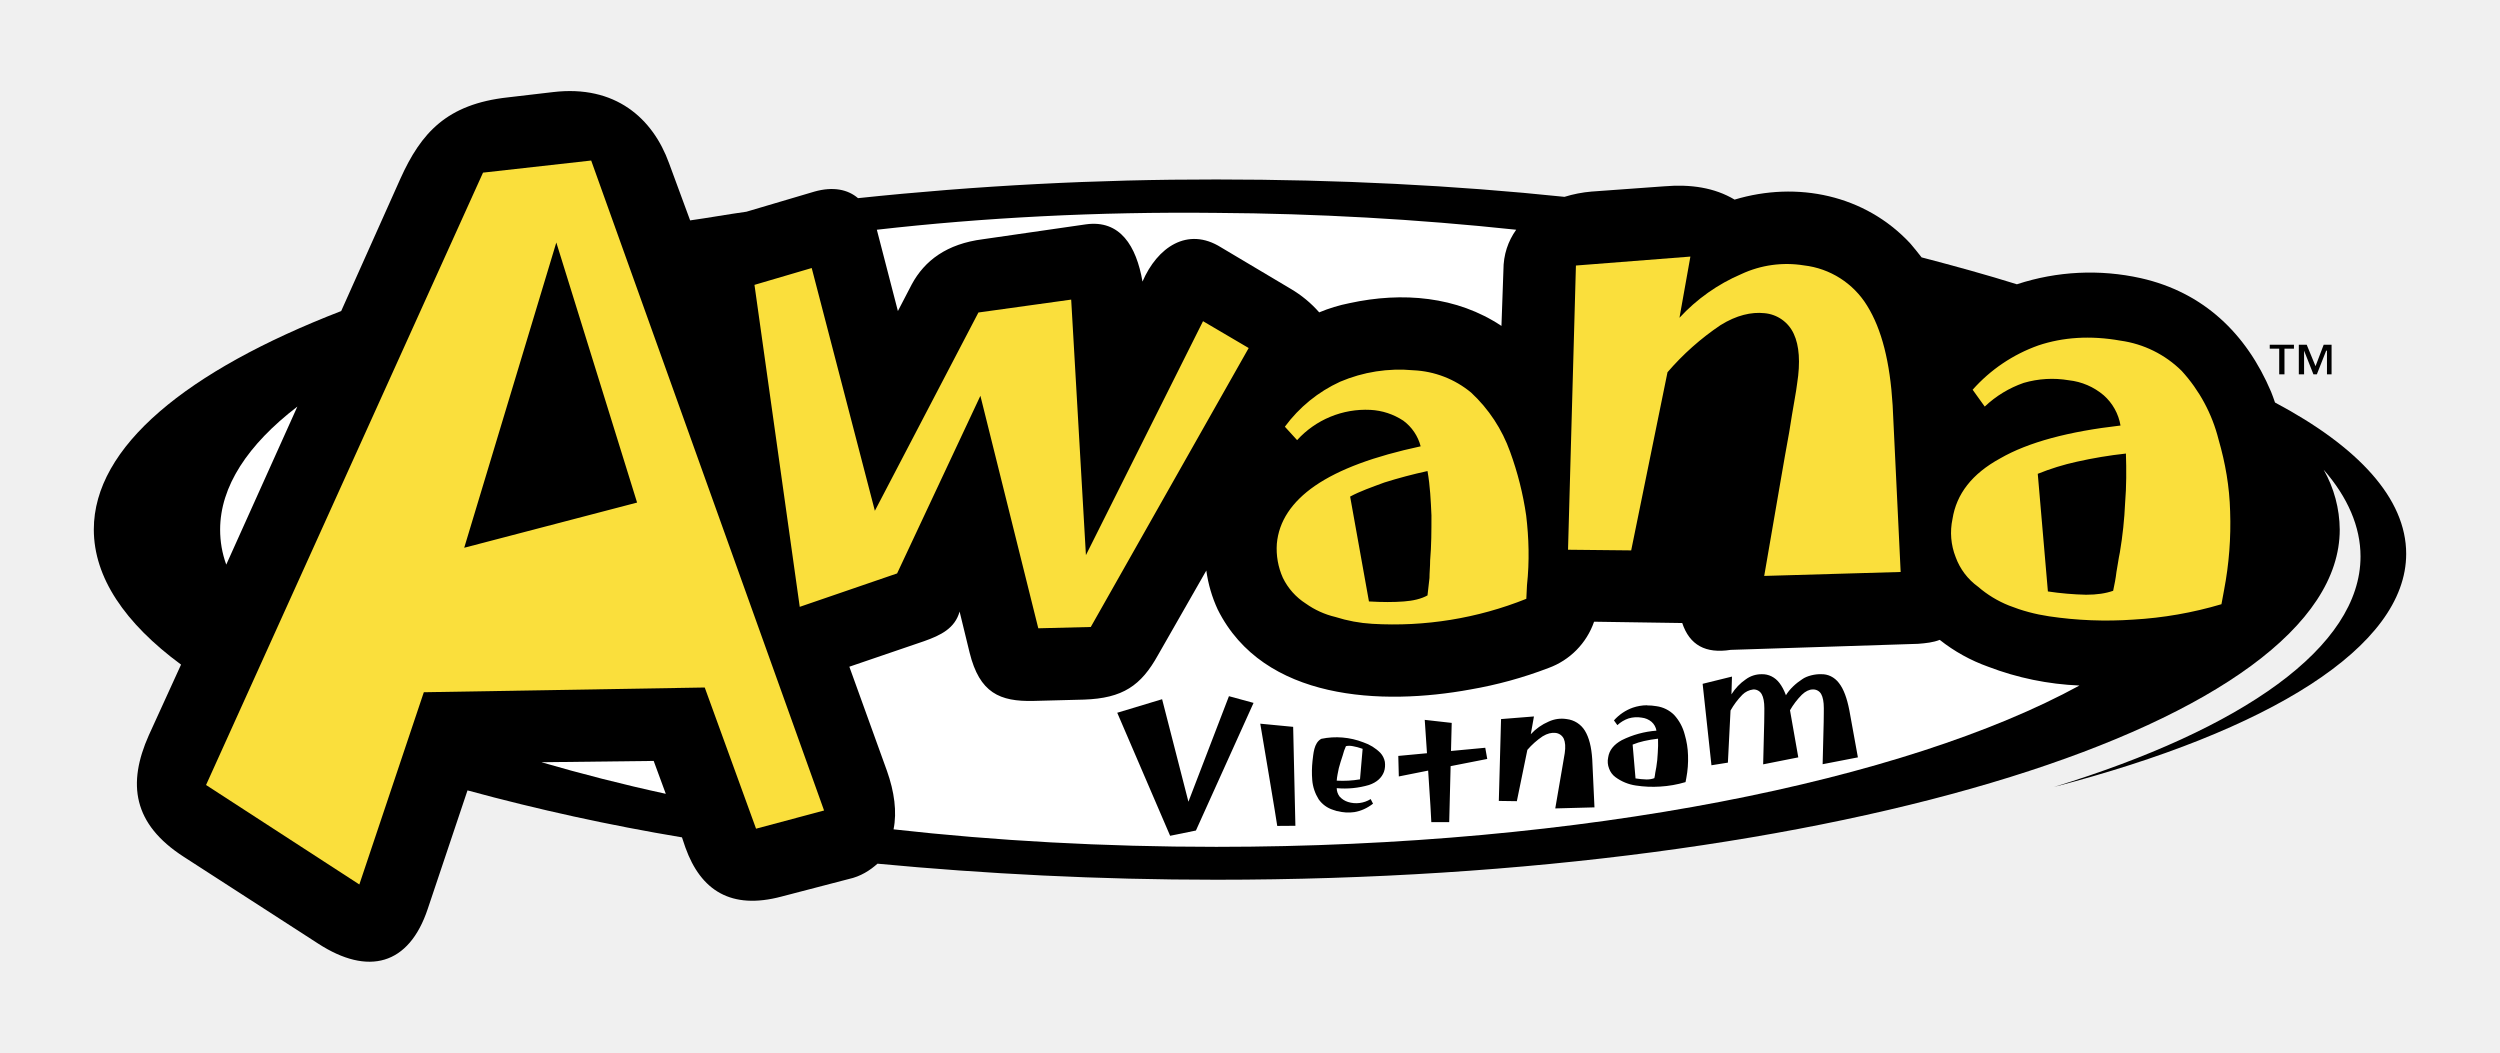
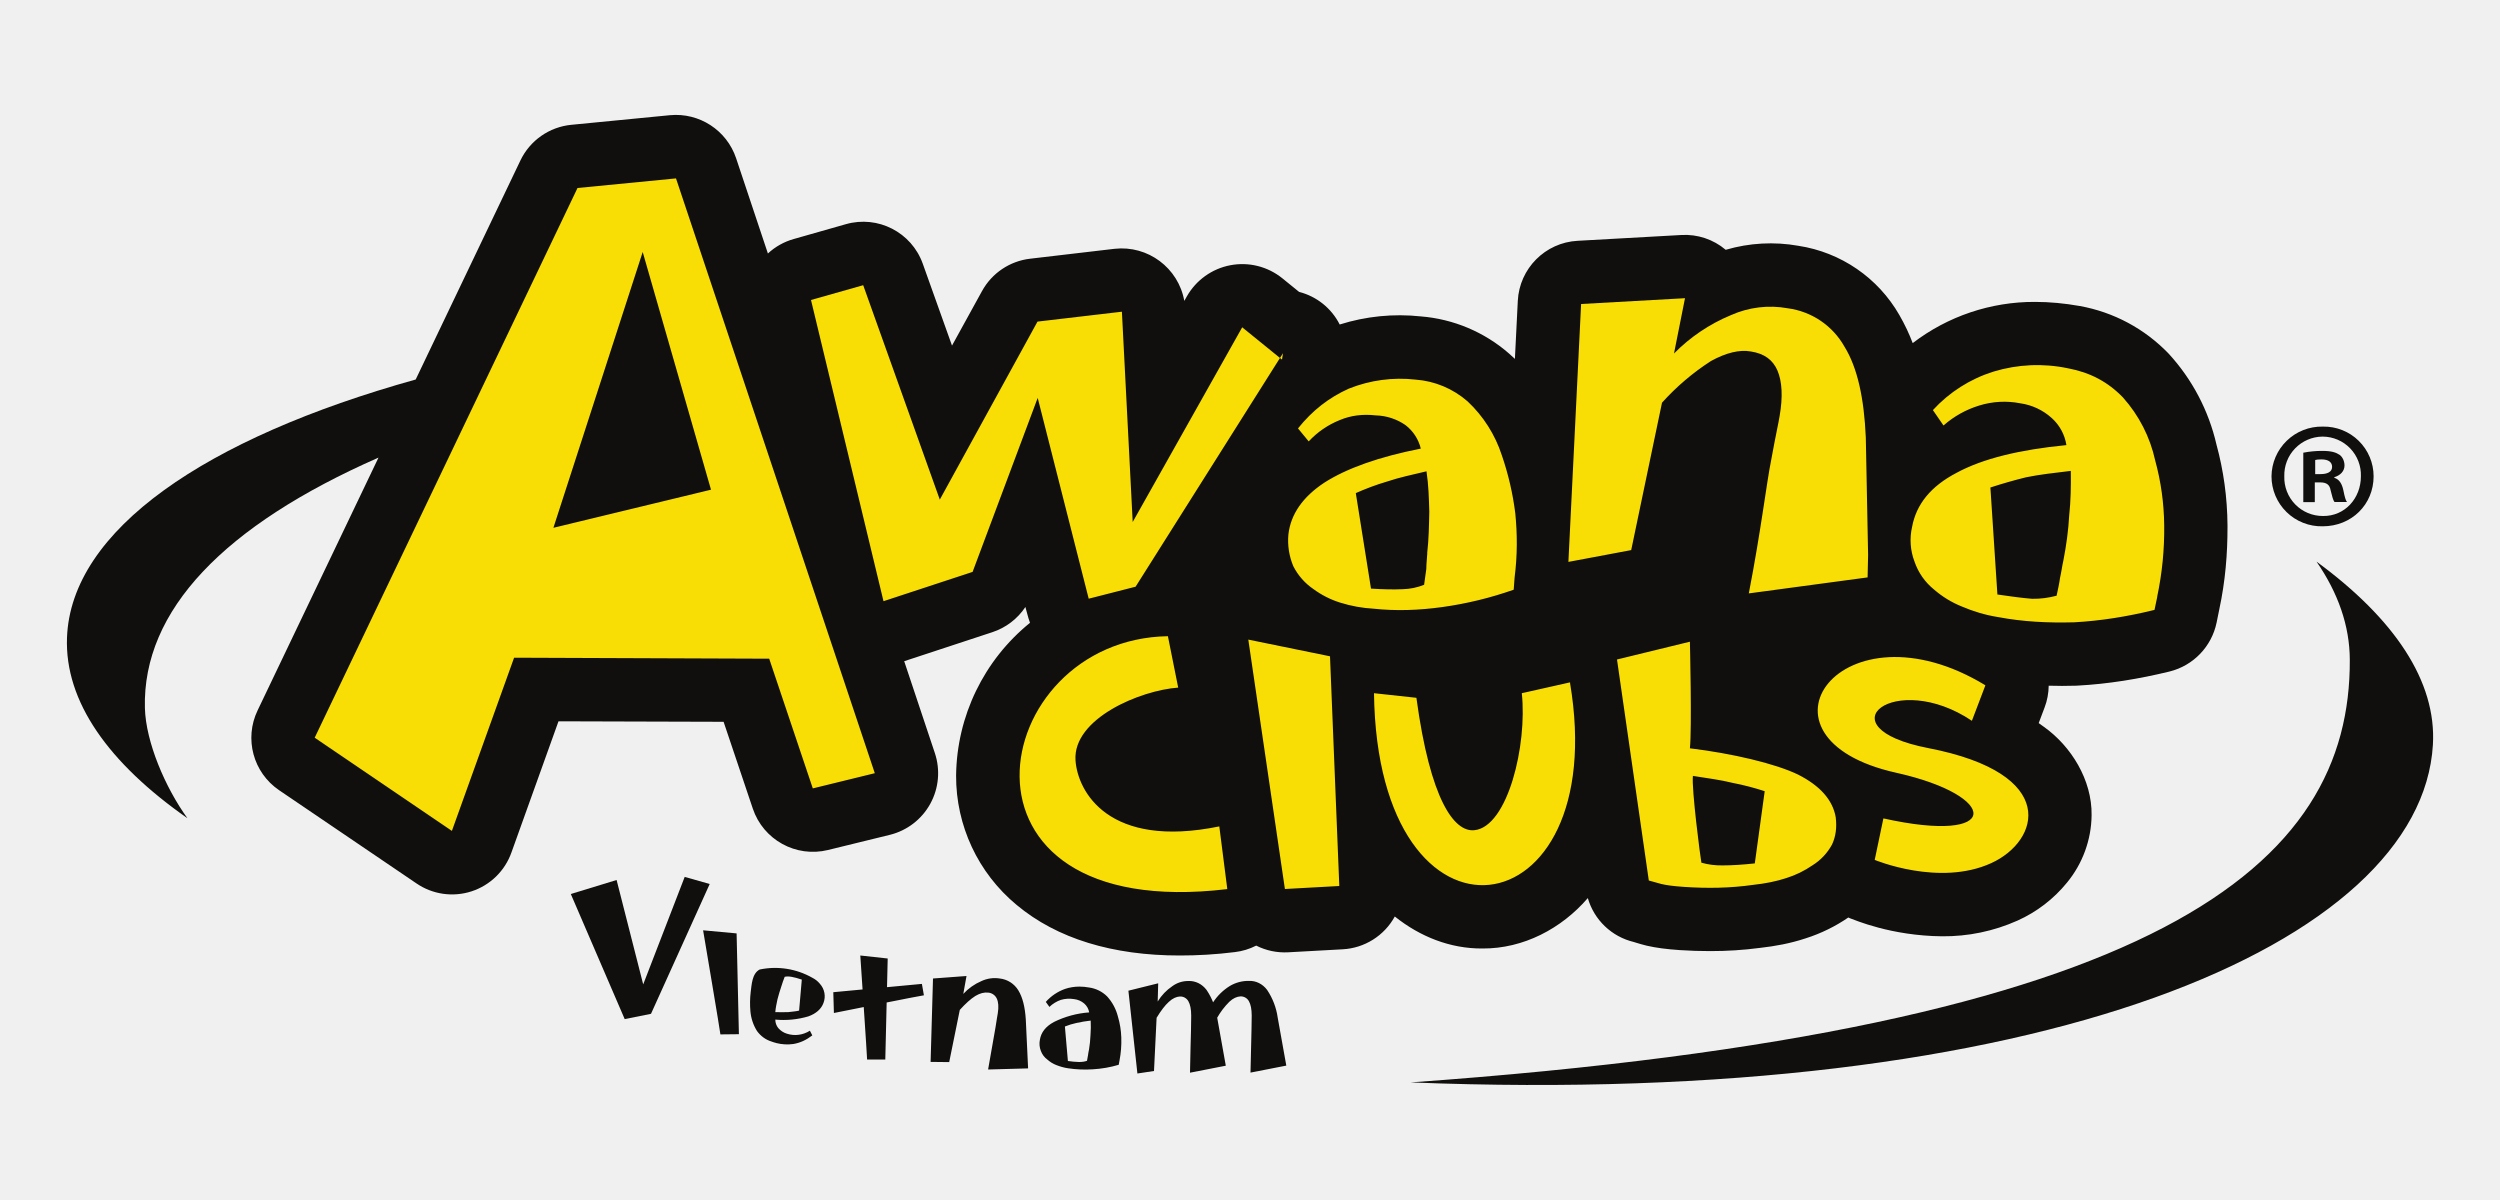
- <svg xmlns="http://www.w3.org/2000/svg" viewBox="0 0 190 80">
-   <path d="M153.3 21.6a17.77 17.77 0 0 1 9.4-.46c4.75 1.07 8.02 4.2 9.9 8.63.1.26.2.51.3.82 6.34 3.37 9.97 7.3 9.97 11.5 0 7.1-10.47 13.48-26.77 17.72 14.3-4.39 23.3-10.62 23.3-17.52 0-2.25-.97-4.5-2.8-6.59a9.37 9.37 0 0 1 1.22 4.55c0 14.66-38.31 26.61-85.38 26.61-8.94 0-17.62-.45-25.75-1.22-.56.5-1.27.97-2.2 1.17l-5.1 1.33c-3.83 1.02-6.13-.46-7.3-3.73l-.26-.77a166.3 166.3 0 0 1-16.3-3.57l-3.02 9c-1.43 4.3-4.54 5.1-8.32 2.65l-10.22-6.6c-3.88-2.5-4.3-5.56-2.66-9.24l2.45-5.37c-4.29-3.16-6.63-6.64-6.63-10.27 0-6.28 7.04-12.05 18.8-16.6l4.5-10.06C32 10.1 33.95 7.91 38.6 7.4l3.42-.4c4.75-.57 7.6 2 8.83 5.41l1.6 4.34c1.42-.2 2.85-.46 4.28-.66l5.17-1.53c1.42-.4 2.54-.16 3.31.5a256.61 256.61 0 0 1 27.23-1.42c9.25 0 18.14.45 26.46 1.32a9.65 9.65 0 0 1 2.05-.4l5.52-.4c2.04-.17 3.83.1 5.36 1.01 4.75-1.43 9.91-.36 13.34 3.32.3.36.6.71.87 1.07 2.56.67 4.96 1.33 7.26 2.05zm21.04 4.6h-1.84v.3h.72v1.95h.4V26.5h.72zm.97 0h-.6v2.25h.4v-1.8l.71 1.8h.26l.71-1.8h.06v1.8h.35V26.2h-.6l-.62 1.63z" />
-   <path fill="#fff" d="m17.2 42.9 5.4-12c-3.78 2.9-5.87 6.08-5.87 9.35 0 .92.15 1.78.46 2.65zm33.4 17.43-.92-2.5-8.53.1c2.96.86 6.13 1.68 9.45 2.4zm107.44-8.23a21.9 21.9 0 0 1-6.94-1.43 12.9 12.9 0 0 1-3.68-2.04c-.52.2-1.03.25-1.64.3l-14.25.46c-1.9.3-3.12-.36-3.68-2.04l-6.7-.1a5.74 5.74 0 0 1-3.47 3.52 31.54 31.54 0 0 1-5.93 1.63c-6.69 1.23-15.73.87-19.2-6.07a10.4 10.4 0 0 1-.87-2.97L88 49.8c-1.28 2.3-2.66 3.27-5.62 3.37l-3.83.1c-2.56.06-4.1-.6-4.86-3.67l-.76-3.12c-.36 1.28-1.43 1.8-2.7 2.25l-5.68 1.94 2.86 7.92c.56 1.58.77 3.11.5 4.44 7.72.87 16 1.33 24.53 1.33 27.95 0 52.42-5.06 65.6-12.26zm-91.4-34.64 1.6 6.18 1.06-2.04c.97-1.79 2.65-3.07 5.41-3.42l7.82-1.13c2.6-.36 3.83 1.64 4.3 4.35 1.12-2.6 3.42-4.2 5.97-2.6l5.31 3.16a8.8 8.8 0 0 1 2.15 1.78 11.94 11.94 0 0 1 2.3-.7c4.03-.88 8.17-.52 11.55 1.73l.15-4.24c0-1.18.35-2.2.97-3.07a228.81 228.81 0 0 0-22.79-1.28c-9.04-.1-17.72.36-25.8 1.28z" />
-   <path fill="#fadf3c" d="m62.62 61.6-5.16 1.38-3.9-10.73-21.35.36-4.9 14.61-11.65-7.56 21.05-46.54 8.22-.92 17.7 49.4zm-14.2-23.4-6.14-19.77-7 23.2L48.4 38.2zM94.9 26.45l-12 21.2-3.99.1-4.4-17.67-6.33 13.5-7.4 2.54-3.44-24.47 4.35-1.28 4.8 18.45 7.87-15.07 7.05-.98 1.12 19.42 8.9-17.78zm21.15 18.04-.05 1.02a27.15 27.15 0 0 1-11.71 1.9 11.43 11.43 0 0 1-2.8-.52 6.43 6.43 0 0 1-2.25-1.02 4.82 4.82 0 0 1-1.74-1.95 5.4 5.4 0 0 1-.46-2.6c.15-1.69 1.12-3.17 2.9-4.4 1.85-1.27 4.5-2.24 8.03-3a3.52 3.52 0 0 0-1.32-1.95 5 5 0 0 0-2.5-.82 7.05 7.05 0 0 0-5.57 2.3l-.93-1.02a10.81 10.81 0 0 1 4.2-3.42 11.5 11.5 0 0 1 5.56-.87 7.4 7.4 0 0 1 4.4 1.7 11.35 11.35 0 0 1 2.96 4.5 24.23 24.23 0 0 1 1.22 4.84c.2 1.68.26 3.47.06 5.3zm-7.36-1.9c.1-1.12.1-2.3.1-3.42-.05-1.12-.1-2.24-.3-3.37a37.23 37.23 0 0 0-3.28.87c-.97.36-1.84.66-2.6 1.07l1.43 7.97c1.02.06 1.9.06 2.66 0 .7-.05 1.33-.2 1.79-.46l.15-1.32c0-.4.05-.87.05-1.33zm35.76.88-10.37.3c.92-5.3 1.53-8.94 1.9-10.93.3-1.94.55-3.17.6-3.68.26-1.64.16-2.9-.25-3.78a2.7 2.7 0 0 0-2.25-1.58c-.97-.1-2.1.15-3.32.91a20.13 20.13 0 0 0-4.03 3.58l-2.76 13.54-4.8-.05.6-21.6 8.7-.68-.83 4.65a13.75 13.75 0 0 1 4.7-3.32 8.17 8.17 0 0 1 4.76-.66 6.5 6.5 0 0 1 4.8 3.06c1.12 1.8 1.74 4.3 1.94 7.56zm24.58 1.37-.2 1.08a29.4 29.4 0 0 1-6.7 1.17 29.52 29.52 0 0 1-6.4-.25 13.69 13.69 0 0 1-3.05-.82 8.3 8.3 0 0 1-2.35-1.43 4.79 4.79 0 0 1-1.7-2.25 5.03 5.03 0 0 1-.24-2.9c.3-1.9 1.48-3.43 3.62-4.6 2.15-1.24 5.22-2.05 9.15-2.5a3.95 3.95 0 0 0-1.28-2.3 4.9 4.9 0 0 0-2.65-1.14 7.65 7.65 0 0 0-3.43.2 8.23 8.23 0 0 0-2.96 1.8l-.92-1.28a12.1 12.1 0 0 1 5-3.37c1.85-.62 3.94-.77 6.24-.36a8.21 8.21 0 0 1 4.65 2.3 12.1 12.1 0 0 1 2.8 5.21c.52 1.8.83 3.58.88 5.47a26.8 26.8 0 0 1-.46 5.97zm-7.92-2.86a31 31 0 0 0 .4-3.78c.1-1.22.1-2.5.06-3.73a33.48 33.48 0 0 0-3.73.62 18.43 18.43 0 0 0-2.97.92l.77 8.94a23 23 0 0 0 2.9.25c.83 0 1.49-.1 2.06-.3.1-.46.2-.98.25-1.43.1-.52.15-.98.26-1.49z" />
-   <path d="m141.2 57.56-2.68.52.08-3.19c0-.56.02-.93.01-1.07 0-.48-.07-.84-.2-1.07a.69.69 0 0 0-.65-.35c-.25 0-.54.13-.82.4a5.7 5.7 0 0 0-.9 1.18l-.31-1.14c.28-.47.76-.91 1.24-1.22.36-.26 1-.4 1.43-.38.52-.02 1.02.22 1.36.67.36.46.61 1.15.79 2.07zm-4.53 0-2.67.53.08-3.2c0-.56.02-.92.01-1.06 0-.48-.07-.84-.2-1.07a.69.69 0 0 0-.65-.36 1.4 1.4 0 0 0-.82.4 5.7 5.7 0 0 0-.9 1.2l-.2 3.96-1.25.2-.67-6.19 2.23-.55-.04 1.35c.29-.46.66-.85 1.09-1.14a2 2 0 0 1 1.2-.39c.53-.02 1.03.23 1.36.67.36.47.62 1.15.8 2.07zm-11.5-3.96c-.38 0-.74.07-1.07.18a3.48 3.48 0 0 0-1.44.97l.26.36a2.37 2.37 0 0 1 .85-.51 2.2 2.2 0 0 1 1-.06 1.41 1.41 0 0 1 .75.32 1.14 1.14 0 0 1 .37.67 7.09 7.09 0 0 0-2.63.72c-.62.34-.96.77-1.04 1.32a1.45 1.45 0 0 0 .07.84 1.38 1.38 0 0 0 .48.65 3.45 3.45 0 0 0 1.56.64 8.5 8.5 0 0 0 1.84.08 8.46 8.46 0 0 0 1.93-.34l.06-.31a7.71 7.71 0 0 0 .13-1.72 6.16 6.16 0 0 0-.25-1.58 3.48 3.48 0 0 0-.81-1.5 2.36 2.36 0 0 0-1.34-.66 4.12 4.12 0 0 0-.72-.06zm.84 2.54c.01.36.01.73-.02 1.08a8.92 8.92 0 0 1-.11 1.08l-.08.43c-.01.13-.04.28-.07.41-.16.06-.35.1-.59.1a6.62 6.62 0 0 1-.84-.08l-.22-2.57a5.3 5.3 0 0 1 .86-.27 9.64 9.64 0 0 1 1.07-.18zm-4.83 5.22-2.98.08.54-3.14.18-1.06c.07-.47.04-.84-.07-1.09a.78.78 0 0 0-.65-.45c-.28-.03-.6.04-.96.26a5.8 5.8 0 0 0-1.16 1.03l-.8 3.9-1.37-.02.17-6.22 2.5-.2-.24 1.35a3.96 3.96 0 0 1 1.36-.96 2.35 2.35 0 0 1 1.37-.19 1.87 1.87 0 0 1 1.38.88c.32.52.5 1.24.56 2.18zm-8.15-3.68-.15-.85-6.61.62.04 1.56s6.7-1.34 6.72-1.33zm-2.89 4.8.19-7.54-2.05-.23s.53 7.76.5 7.77zm-8.51-.84c.46.12.88.14 1.3.08.5-.08.98-.3 1.42-.64l-.18-.35c-.51.32-1.15.4-1.72.22a1.44 1.44 0 0 1-.64-.41 1.08 1.08 0 0 1-.22-.64 6.56 6.56 0 0 0 2.45-.24c.6-.2.97-.55 1.14-1 .09-.25.1-.51.07-.76a1.39 1.39 0 0 0-.34-.68 3.29 3.29 0 0 0-1.29-.8 5.64 5.64 0 0 0-3.2-.27c-.58.31-.6 1.17-.67 1.69-.05.47-.06.96-.02 1.44.04.52.21 1.02.49 1.47.27.38.65.66 1.1.8l.31.1zm-.04-2.3c.02-.33.1-.65.16-.96.09-.32.18-.64.29-.95l.11-.37.14-.35c.15-.04.33-.04.53 0 .22.04.46.1.74.2l-.2 2.32a7.85 7.85 0 0 1-1.77.1zm-4.52 3.43 1.38-.01-.17-7.52-2.5-.24s1.31 7.76 1.29 7.77z" />
-   <path d="m95.27 53.42-4.38 9.7-1.96.4-4.02-9.35 3.41-1.03 2 7.79 3.08-8.02z" paint-order="markers stroke fill" />
+ <svg xmlns="http://www.w3.org/2000/svg" viewBox="0 0 250 120">
+   <g fill="#100f0d">
+     <path d="m128.63 106.56-3.58.7.1-4.28c0-.75.03-1.24.02-1.43 0-.64-.1-1.12-.28-1.43a.92.92 0 0 0-.86-.48c-.34.02-.72.18-1.1.54a7.4 7.4 0 0 0-1.21 1.59l-.41-1.54a5.41 5.41 0 0 1 1.67-1.63 3.61 3.61 0 0 1 1.91-.51c.7-.03 1.37.3 1.82.9a6.6 6.6 0 0 1 1.06 2.77zm-6.05.01-3.58.7c.05-2.08.07-3.5.1-4.28 0-.75.03-1.24.02-1.43 0-.64-.1-1.12-.28-1.43a.92.92 0 0 0-.86-.48c-.34.02-.72.18-1.1.54-.39.35-.79.88-1.22 1.59l-.26 5.32-1.66.25-.9-8.28 2.98-.74-.05 1.82c.38-.62.88-1.14 1.46-1.53a2.67 2.67 0 0 1 1.61-.52c.7-.03 1.37.3 1.82.9a6.6 6.6 0 0 1 1.06 2.77zm-14.63-7.91c-.51 0-1 .08-1.44.23a4.67 4.67 0 0 0-1.93 1.3l.36.5a3.17 3.17 0 0 1 1.14-.7 2.95 2.95 0 0 1 1.32-.08 1.89 1.89 0 0 1 1.02.44 1.52 1.52 0 0 1 .5.89 9.5 9.5 0 0 0-3.53.96c-.83.45-1.28 1.04-1.4 1.77a1.94 1.94 0 0 0 .1 1.13 1.85 1.85 0 0 0 .65.86c.25.22.55.42.9.55.36.14.75.26 1.18.32a11.38 11.38 0 0 0 2.47.1 11.34 11.34 0 0 0 2.58-.45l.08-.42a10.33 10.33 0 0 0 .18-2.3 8.26 8.26 0 0 0-.34-2.11 4.67 4.67 0 0 0-1.08-2.01 3.17 3.17 0 0 0-1.8-.89 5.52 5.52 0 0 0-.96-.09zm1.12 3.4c.02.47.02.97-.02 1.44a11.95 11.95 0 0 1-.15 1.46c-.05.2-.07.37-.1.57a5.7 5.7 0 0 1-.1.55c-.22.08-.48.12-.8.12a8.87 8.87 0 0 1-1.11-.1l-.3-3.45a7.1 7.1 0 0 1 1.14-.35 12.91 12.91 0 0 1 1.44-.24zm-6.26 4.78-4 .11.74-4.21c.11-.75.2-1.22.23-1.42.1-.63.06-1.12-.1-1.46a1.04 1.04 0 0 0-.87-.6c-.37-.04-.8.05-1.28.34-.47.3-.98.76-1.55 1.39l-1.06 5.22-1.86-.02.24-8.34 3.35-.25-.32 1.79a5.3 5.3 0 0 1 1.81-1.28 3.15 3.15 0 0 1 1.84-.26 2.5 2.5 0 0 1 1.85 1.18c.43.7.67 1.66.75 2.92zm-10.42-7.31-.2-1.14-8.86.83.06 2.08s8.98-1.8 9-1.77zm-3.86 6.42.24-10.1-2.74-.3s.7 10.39.68 10.4zM77.6 104.3c.6.15 1.17.18 1.73.1.68-.11 1.3-.4 1.9-.86l-.24-.47c-.69.44-1.53.55-2.3.3-.34-.1-.63-.3-.86-.56-.2-.24-.3-.54-.3-.85a8.79 8.79 0 0 0 3.3-.32c.78-.28 1.3-.74 1.52-1.35a1.86 1.86 0 0 0-.36-1.91 2.29 2.29 0 0 0-.75-.6 7.55 7.55 0 0 0-5.27-.83c-.78.4-.8 1.55-.9 2.25a9.34 9.34 0 0 0-.03 1.92c.06.7.28 1.38.66 1.98.36.5.87.88 1.47 1.06.14.05.28.1.42.13zm-.07-3.1c.04-.44.13-.86.22-1.28.12-.42.23-.86.38-1.27l.16-.49.18-.48c.2-.05.45-.04.72.01.28.05.61.14.99.27l-.27 3.1c-.32.08-.67.1-1.07.15-.44.02-.87.01-1.31 0zm-5.49 2.24 1.85-.02-.23-10.08-3.35-.31s1.76 10.4 1.73 10.41z" />
+     <path d="m70.97 88.4-5.87 12.98-2.63.53-5.39-12.51 4.58-1.4 2.66 10.44 4.15-10.75z" paint-order="markers stroke fill" />
+   </g>
+   <path fill="#100f0d" d="M231.65 56.16c2.16 3.13 3.32 6.42 3.33 9.82.09 20.44-18.48 36.9-93.93 42.26 63.3 2.54 101.07-13.91 102.24-33.76.38-6.37-3.88-12.63-11.64-18.32zM158.78 89.8a6.31 6.31 0 0 0 4.6 4.4c.05 0 .34.13 1.3.37.92.21 1.95.35 3.3.44 1.01.07 2.03.1 3.05.1 1.65 0 3.3-.1 4.96-.32 1.54-.17 3.04-.45 4.56-.95 1.58-.5 3.05-1.24 4.28-2.09l.18.08c.44.15 4.07 1.75 9.2 1.8a18.1 18.1 0 0 0 7.54-1.57 13.5 13.5 0 0 0 4.95-3.8 10.8 10.8 0 0 0 2.46-6.74c.05-3.53-2.05-6.9-4.76-8.83l-.53-.38.58-1.54c.28-.72.41-1.47.42-2.2a43.31 43.31 0 0 0 2.7 0l.2-.01c3.03-.16 6.11-.66 9.19-1.41a6.37 6.37 0 0 0 4.7-4.89l.26-1.28c.63-2.92.83-5.66.83-8.24v-.21c-.02-2.8-.4-5.49-1.1-8.06a20.08 20.08 0 0 0-4.78-9.1 16.33 16.33 0 0 0-8.9-4.77c-1.53-.27-3-.41-4.47-.41a19.97 19.97 0 0 0-12.23 4.12c-.36-.95-.8-1.88-1.33-2.8a14.08 14.08 0 0 0-10.1-6.93 15.9 15.9 0 0 0-7.27.4 6.3 6.3 0 0 0-4.43-1.48l-10.38.58a6.33 6.33 0 0 0-5.98 6.01l-.29 5.8-.58-.53a15.26 15.26 0 0 0-8.83-3.72 19.88 19.88 0 0 0-8.11.81 6.3 6.3 0 0 0-4.06-3.26l-1.7-1.38a6.37 6.37 0 0 0-9.52 1.82l-.26.46a6.37 6.37 0 0 0-6.97-5.21l-8.44.99a6.32 6.32 0 0 0-4.82 3.24l-3 5.45-2.92-8.18a6.32 6.32 0 0 0-7.7-3.96l-5.2 1.48a6.3 6.3 0 0 0-2.59 1.45l-3.18-9.53a6.35 6.35 0 0 0-6.62-4.3l-9.85.96a6.32 6.32 0 0 0-5.1 3.57l-10.47 21.9C20.54 43.82 7.1 53 6.7 63.76c-.24 6.39 4.16 12.55 12.04 18.06-2.22-3.07-4.16-7.62-4.25-11.02-.25-9.77 7.93-18.25 23.36-25.04L25.76 71.04a6.33 6.33 0 0 0 2.15 7.98l13.72 9.31a6.3 6.3 0 0 0 9.52-3.1l4.7-13.1 16.51.05 2.92 8.68A6.34 6.34 0 0 0 82.8 85l6.2-1.52a6.35 6.35 0 0 0 4.49-8.16l-3.07-9.2 8.81-2.9a6.35 6.35 0 0 0 3.31-2.52l.2.74c.07.29.16.56.26.84a19.95 19.95 0 0 0-7.39 15.27 16.7 16.7 0 0 0 6.05 12.94c4.04 3.38 9.62 5.06 16.3 5.06h.02c1.75 0 3.58-.1 5.5-.34a6.28 6.28 0 0 0 2.14-.65 6.3 6.3 0 0 0 3.2.67l5.44-.3a6.33 6.33 0 0 0 5.22-3.28c2.5 2 5.52 3.22 8.75 3.2 4.12.03 7.93-2 10.55-5.04" />
+   <path fill="#f9de05" fill-rule="evenodd" d="m87.48 77.32-6.2 1.52-4.36-12.97-25.51-.1-6.22 17.32-13.72-9.32L57.75 18.8l9.85-.96zM71.1 48.97 64.27 25.2l-8.93 27.58zm57.2-13.65-14.74 23.35-4.69 1.2-5.1-20.08-6.51 17.4-8.91 2.93L81.1 30l5.22-1.48 7.66 21.44 9.77-17.8 8.44-.99 1.08 21.03 10.95-19.47 3.98 3.23zm23.16 22.43-.09 1.22a36.64 36.64 0 0 1-7.17 1.74c-2.33.32-4.59.4-6.84.16a13.78 13.78 0 0 1-3.35-.61 9.05 9.05 0 0 1-2.65-1.34 6.11 6.11 0 0 1-2.03-2.3 6.63 6.63 0 0 1-.49-3.18c.23-2.01 1.43-3.75 3.6-5.18 2.22-1.42 5.42-2.57 9.64-3.4a4.22 4.22 0 0 0-1.53-2.35 5.45 5.45 0 0 0-2.97-.97c-1.28-.15-2.5 0-3.61.47a8.63 8.63 0 0 0-3.1 2.13l-1.07-1.3c1.44-1.8 3.12-3.1 5.09-3.98a13.81 13.81 0 0 1 6.66-.9 8.9 8.9 0 0 1 5.21 2.18 12.81 12.81 0 0 1 3.42 5.38 28.82 28.82 0 0 1 1.35 5.82c.2 2.03.22 4.16-.07 6.41zm-8.74-2.44c.16-1.4.18-2.74.21-4.14-.04-1.35-.07-2.63-.28-4.04-1.41.34-2.76.62-3.93 1.02-1.17.34-2.21.75-3.14 1.16l1.52 9.55c1.21.08 2.25.1 3.17.06a6.2 6.2 0 0 0 2.14-.44l.22-1.58c0-.55.08-1.1.1-1.59zm44.04 2.43-11.88 1.6c1.23-6.33 1.77-11.04 2.25-13.4.42-2.32.75-3.78.83-4.33.34-1.94.25-3.47-.22-4.57-.46-1.05-1.3-1.68-2.64-1.89-1.16-.21-2.5.13-4 .95a24.24 24.24 0 0 0-4.9 4.17l-3.08 14.74-6.28 1.18 1.27-25.79 10.39-.58-1.1 5.53a17.27 17.27 0 0 1 5.7-3.84 9.7 9.7 0 0 1 5.69-.68 7.66 7.66 0 0 1 5.66 3.84c1.3 2.1 1.96 5.17 2.13 9.08l.23 11.75zm28.97 1.92-.28 1.33c-2.75.68-5.45 1.1-8.02 1.24-2.62.07-5.12-.05-7.61-.52-1.34-.21-2.56-.6-3.64-1.06a9.8 9.8 0 0 1-2.78-1.7 6.12 6.12 0 0 1-1.95-2.79 6 6 0 0 1-.24-3.48c.42-2.25 1.86-4.05 4.45-5.4 2.6-1.41 6.27-2.31 10.98-2.77a4.57 4.57 0 0 0-1.47-2.71 5.93 5.93 0 0 0-3.14-1.47 8.4 8.4 0 0 0-4.1.22 9.64 9.64 0 0 0-3.58 2l-1.06-1.54a13.8 13.8 0 0 1 6.06-3.85 15 15 0 0 1 7.45-.33c2.2.41 4 1.36 5.5 2.92a13.9 13.9 0 0 1 3.22 6.3c.57 2.08.88 4.28.9 6.48a32.4 32.4 0 0 1-.7 7.13zm-9.39-3.62c.28-1.45.5-2.98.58-4.5.16-1.46.18-2.93.16-4.45-1.66.2-3.12.36-4.48.64a50.1 50.1 0 0 0-3.56 1.02l.7 10.7c1.34.2 2.5.35 3.47.43a8.9 8.9 0 0 0 2.45-.31c.13-.61.27-1.22.34-1.77.14-.6.2-1.15.34-1.76zm-89.55 7.58 1.03 5.14c-3.79.27-10.54 3.09-10.27 7.27.21 3.13 3.31 8.88 14.38 6.61l.8 6.27C93.4 92.4 98.65 63.9 116.8 63.62Zm48.09 24.43c.98.24 1.19.48 3.53.64 2.35.16 4.62.12 6.88-.2 1.22-.13 2.37-.36 3.33-.68a9.75 9.75 0 0 0 2.63-1.28 5.58 5.58 0 0 0 1.95-2.07c.38-.81.5-1.71.37-2.75-.3-1.71-1.56-3.14-3.78-4.26-2.29-1.1-6.54-2.1-10.8-2.62.21-1.96 0-10.66 0-10.66l-7.29 1.78zm4.41-10.46c1.43.23 2.8.4 3.98.7 1.19.23 2.25.52 3.2.83l-.99 7.22c-1.21.13-2.25.2-3.18.2a7.3 7.3 0 0 1-2.16-.27c-.1-.47-1-7.45-.85-8.68zM157 68.27c4.24 25.1-19.25 28.45-19.6 1.05l4.24.46c1.39 10.24 3.78 13.45 5.8 13.24 3.33-.34 5.3-8.5 4.74-13.7l4.85-1.09zm31.34 13.57c11.91 2.65 11.66-2.25 1.3-4.56-15.64-3.47-5.48-17.5 8.9-8.75l-1.35 3.55c-7.65-5.14-15.08.65-4.36 2.73 13.21 2.56 11.12 9.3 6.3 11.5-5.2 2.38-11.66-.32-11.66-.32zm-59.85 7.06 5.44-.3-.93-22.97-8.17-1.67 3.66 24.94" />
+   <path fill="#100f0d" d="M232.3 42.66a4.97 4.97 0 0 1 5.06 4.97c0 2.82-2.2 5-5.09 5a5 5 0 0 1-5.12-5 5.02 5.02 0 0 1 5.12-4.97zm-.06 1a3.86 3.86 0 0 0-3.81 3.97 3.85 3.85 0 0 0 3.87 3.97c2.18.03 3.79-1.76 3.79-3.97a3.84 3.84 0 0 0-3.82-3.97zm-.76 6.55h-1.15v-4.94a9.6 9.6 0 0 1 1.91-.18c.93 0 1.37.16 1.73.4.27.2.48.6.48 1.06 0 .57-.42.99-1.02 1.17v.06c.48.15.75.55.9 1.22.15.76.25 1.06.37 1.2h-1.25c-.15-.18-.24-.6-.39-1.18-.09-.54-.4-.78-1.03-.78h-.55zm.04-2.8h.54c.64 0 1.15-.2 1.15-.72 0-.45-.33-.75-1.06-.75-.3 0-.51.02-.63.06v1.42" />
</svg>
